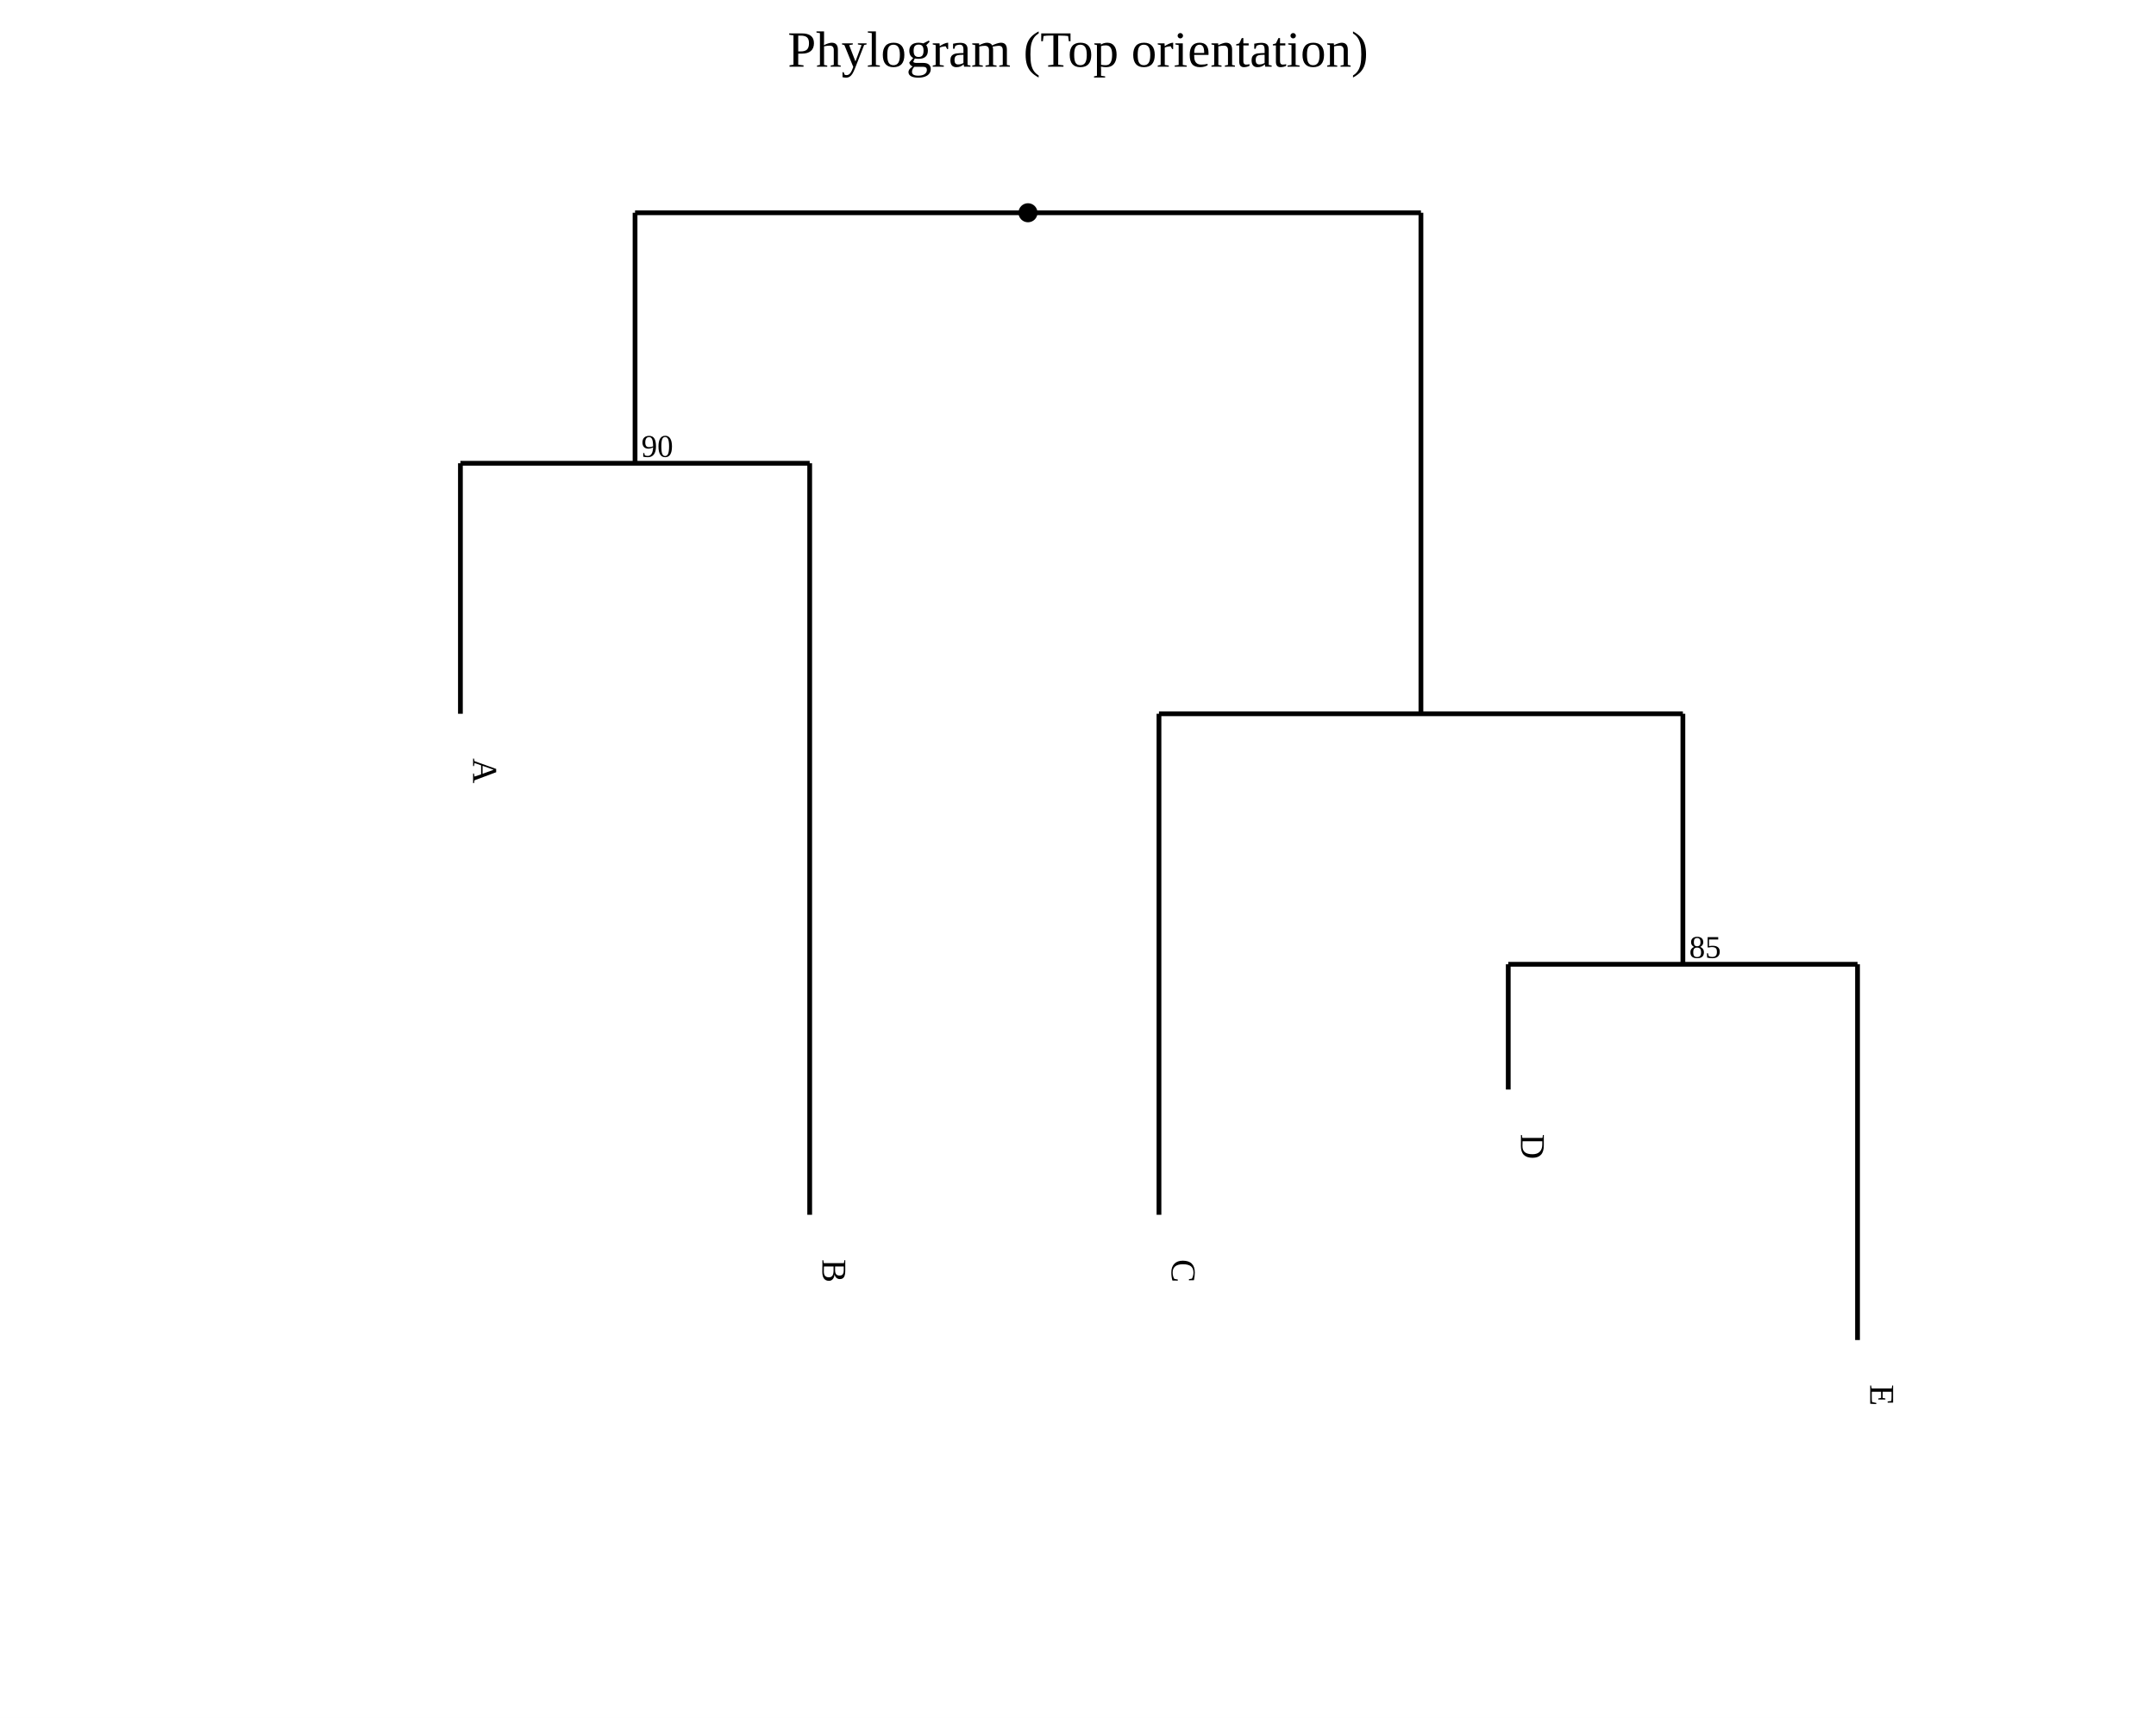
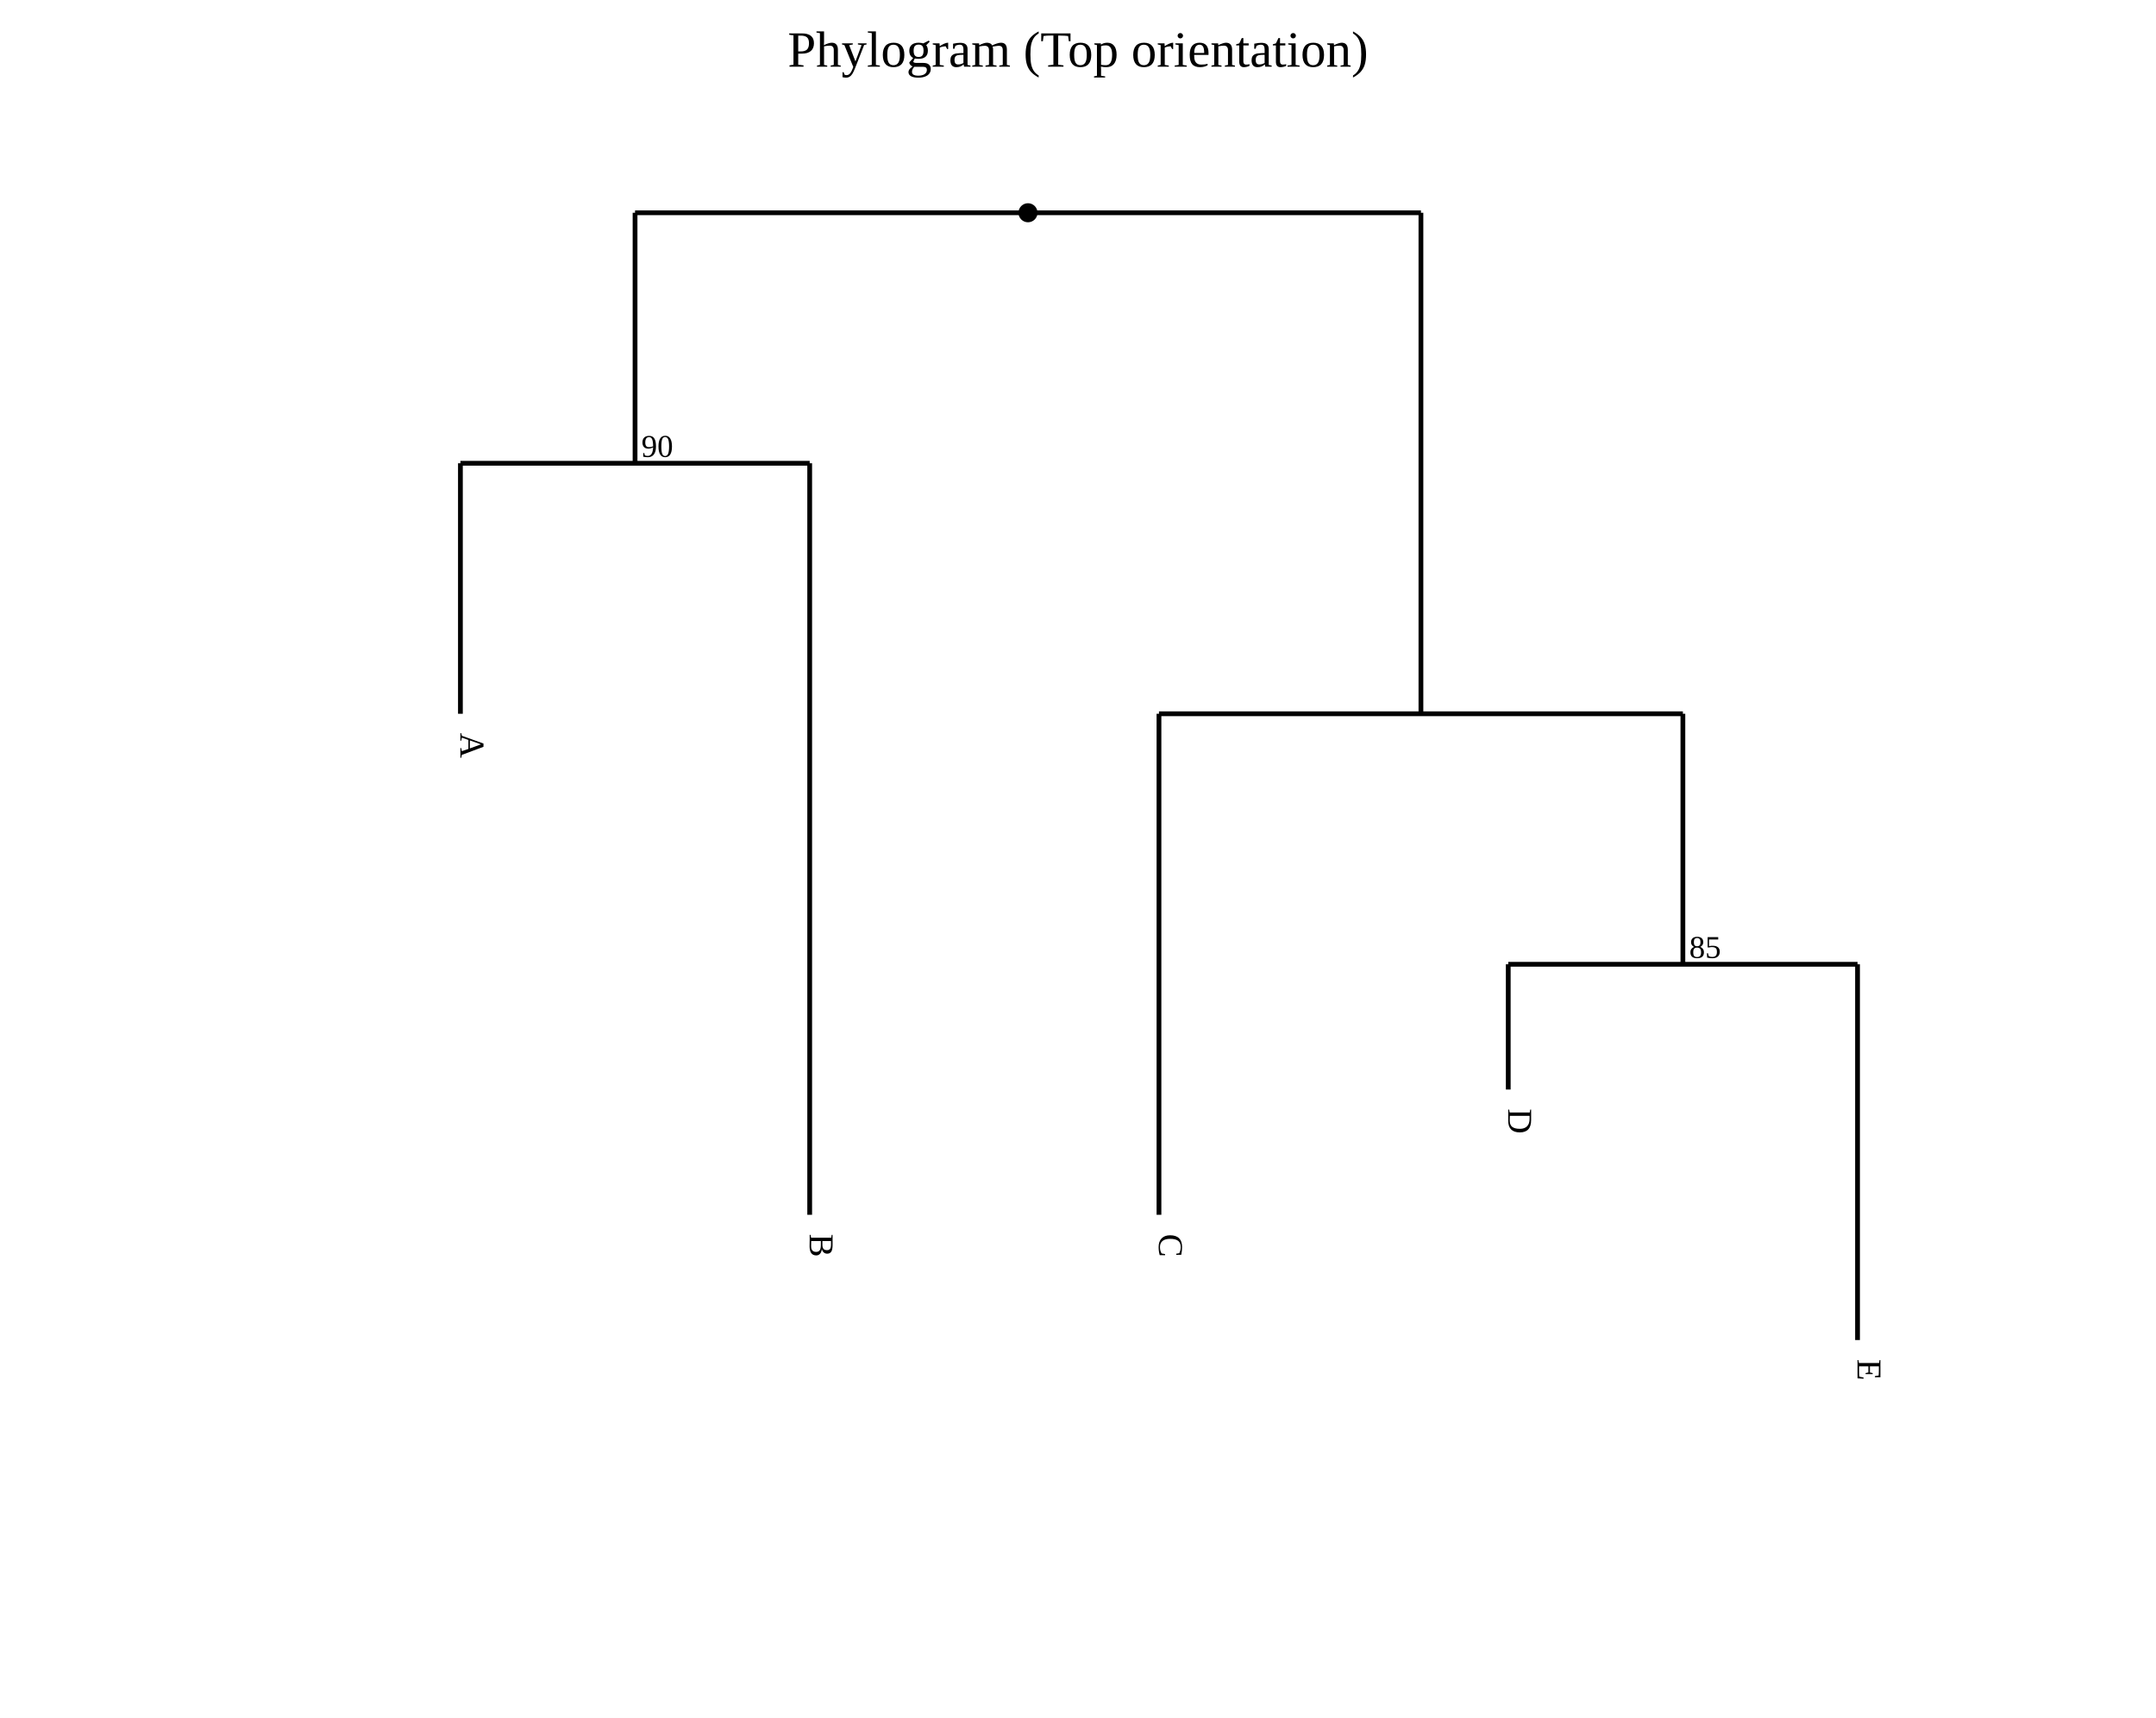
<svg xmlns="http://www.w3.org/2000/svg" width="679" height="541" fill="black">
  <rect width="100%" height="100%" fill="white" />
  <text x="339.5" y="21" font-size="16" text-anchor="middle">Phylogram (Top orientation)</text>
  <line x1="200" y1="67" x2="200" y2="145.889" stroke="black" stroke-width="1.5" />
  <line x1="145" y1="145.889" x2="145" y2="224.778" stroke="black" stroke-width="1.5" />
  <line x1="255" y1="145.889" x2="255" y2="382.556" stroke="black" stroke-width="1.5" />
  <line x1="447.5" y1="67" x2="447.5" y2="224.778" stroke="black" stroke-width="1.5" />
  <line x1="365" y1="224.778" x2="365" y2="382.556" stroke="black" stroke-width="1.5" />
  <line x1="530" y1="224.778" x2="530" y2="303.667" stroke="black" stroke-width="1.5" />
  <line x1="475" y1="303.667" x2="475" y2="343.111" stroke="black" stroke-width="1.5" />
  <line x1="585" y1="303.667" x2="585" y2="422" stroke="black" stroke-width="1.5" />
  <line x1="200" y1="67" x2="447.5" y2="67" stroke="black" stroke-width="1.5" />
  <line x1="145" y1="145.889" x2="255" y2="145.889" stroke="black" stroke-width="1.5" />
  <line x1="365" y1="224.778" x2="530" y2="224.778" stroke="black" stroke-width="1.5" />
  <line x1="475" y1="303.667" x2="585" y2="303.667" stroke="black" stroke-width="1.5" />
  <circle cx="323.75" cy="67" r="3" fill="black" />
-   <text x="149" y="238.778" font-size="11" text-anchor="start" transform="rotate(90,149,238.7778)">A</text>
-   <text x="259" y="396.556" font-size="11" text-anchor="start" transform="rotate(90,259,396.5556)">B</text>
-   <text x="369" y="396.556" font-size="11" text-anchor="start" transform="rotate(90,369,396.5556)">C</text>
-   <text x="479" y="357.111" font-size="11" text-anchor="start" transform="rotate(90,479,357.1111)">D</text>
-   <text x="589" y="436" font-size="11" text-anchor="start" transform="rotate(90,589,436)">E</text>
+   <text x="145" y="230.778" font-size="11" text-anchor="start" transform="rotate(90,145,230.7778)">A</text>
+   <text x="255" y="388.556" font-size="11" text-anchor="start" transform="rotate(90,255,388.5556)">B</text>
+   <text x="365" y="388.556" font-size="11" text-anchor="start" transform="rotate(90,365,388.5556)">C</text>
+   <text x="475" y="349.111" font-size="11" text-anchor="start" transform="rotate(90,475,349.1111)">D</text>
+   <text x="585" y="428" font-size="11" text-anchor="start" transform="rotate(90,585,428)">E</text>
  <text x="202" y="143.889" font-size="10" text-anchor="start">90</text>
  <text x="532" y="301.667" font-size="10" text-anchor="start">85</text>
</svg>
